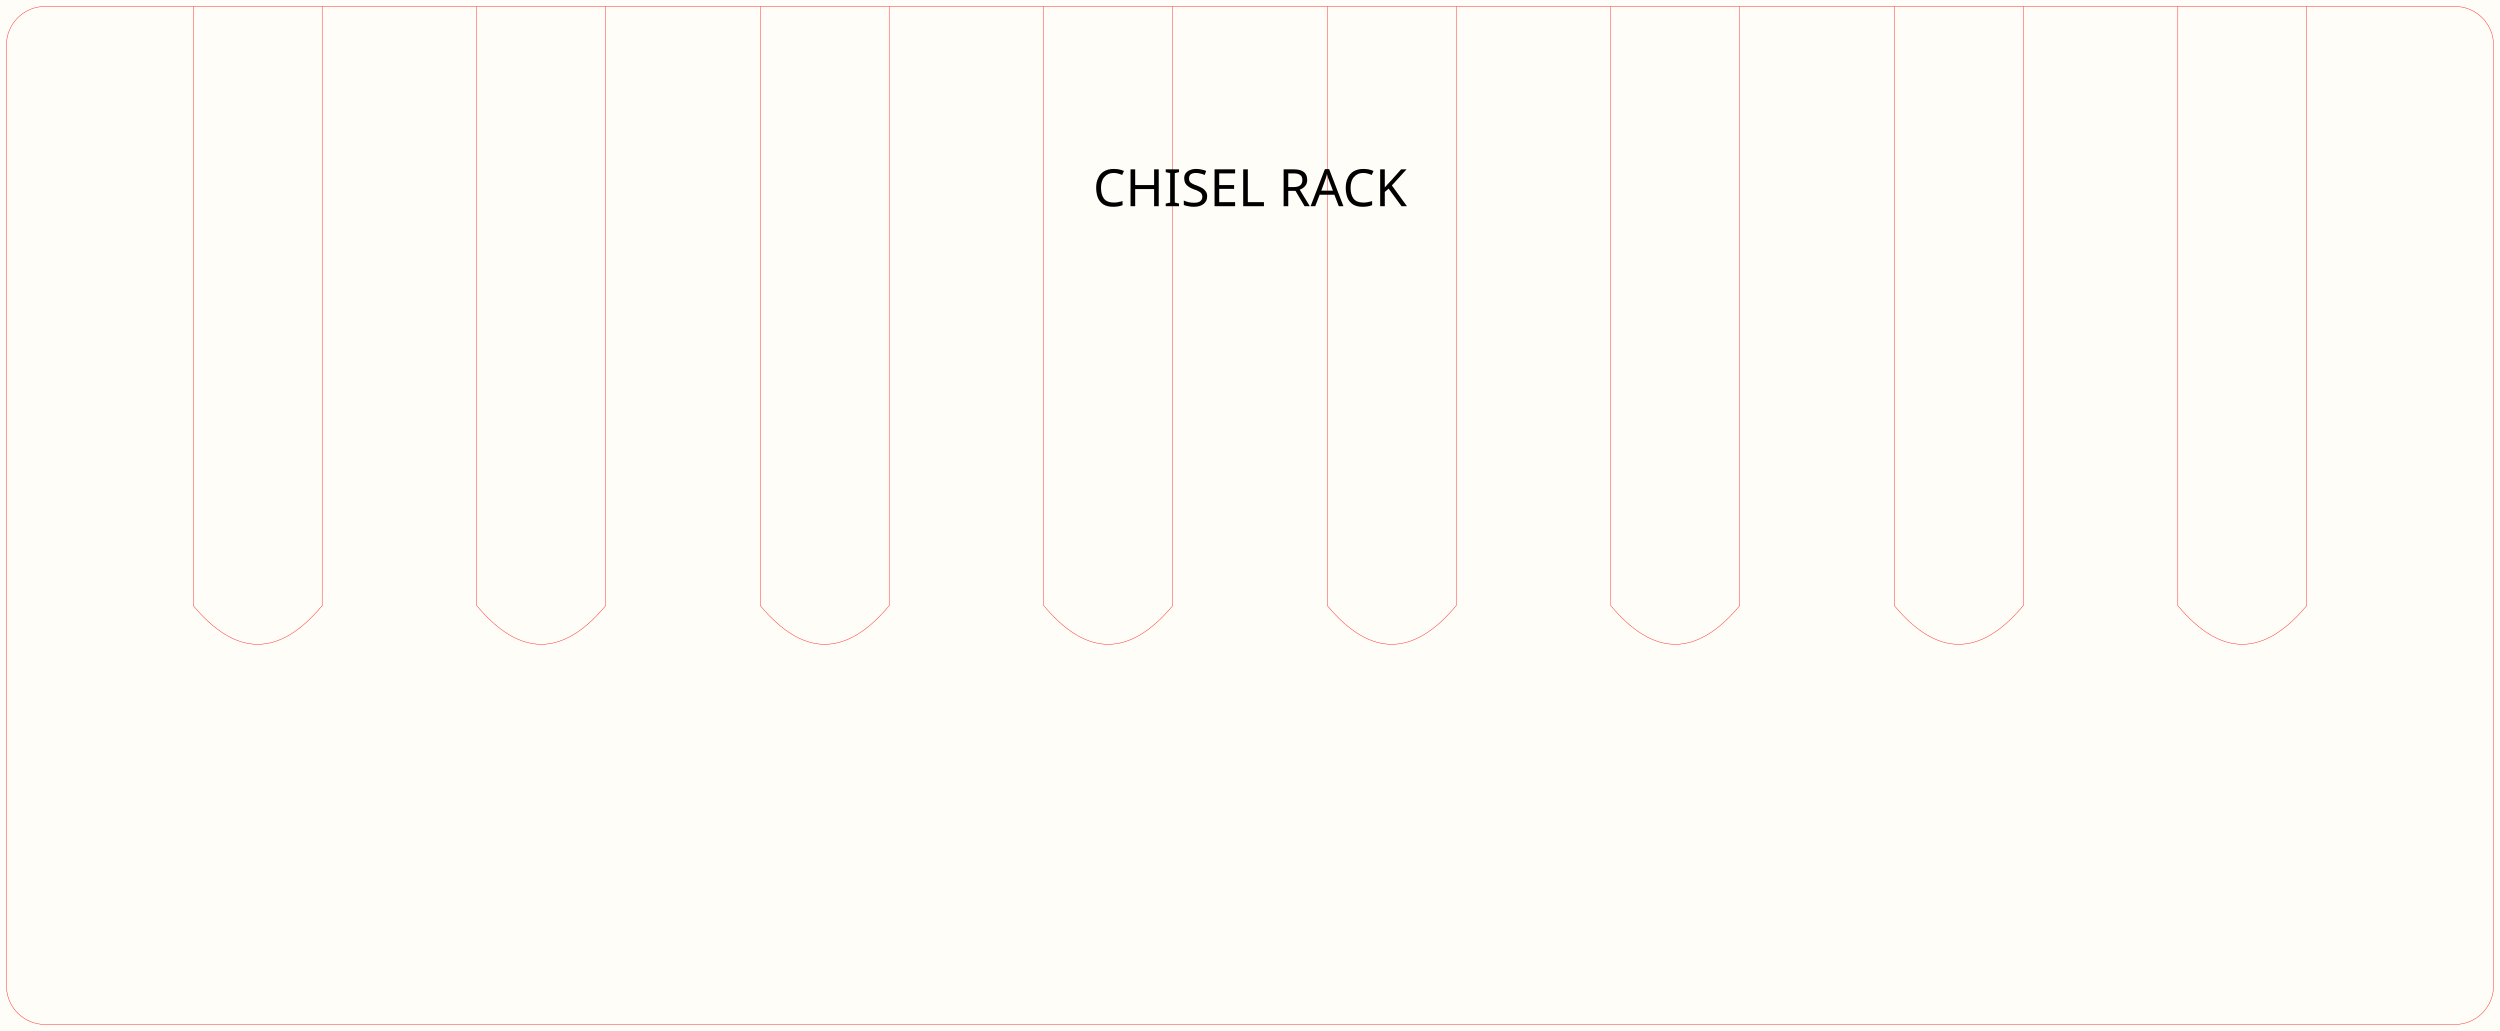
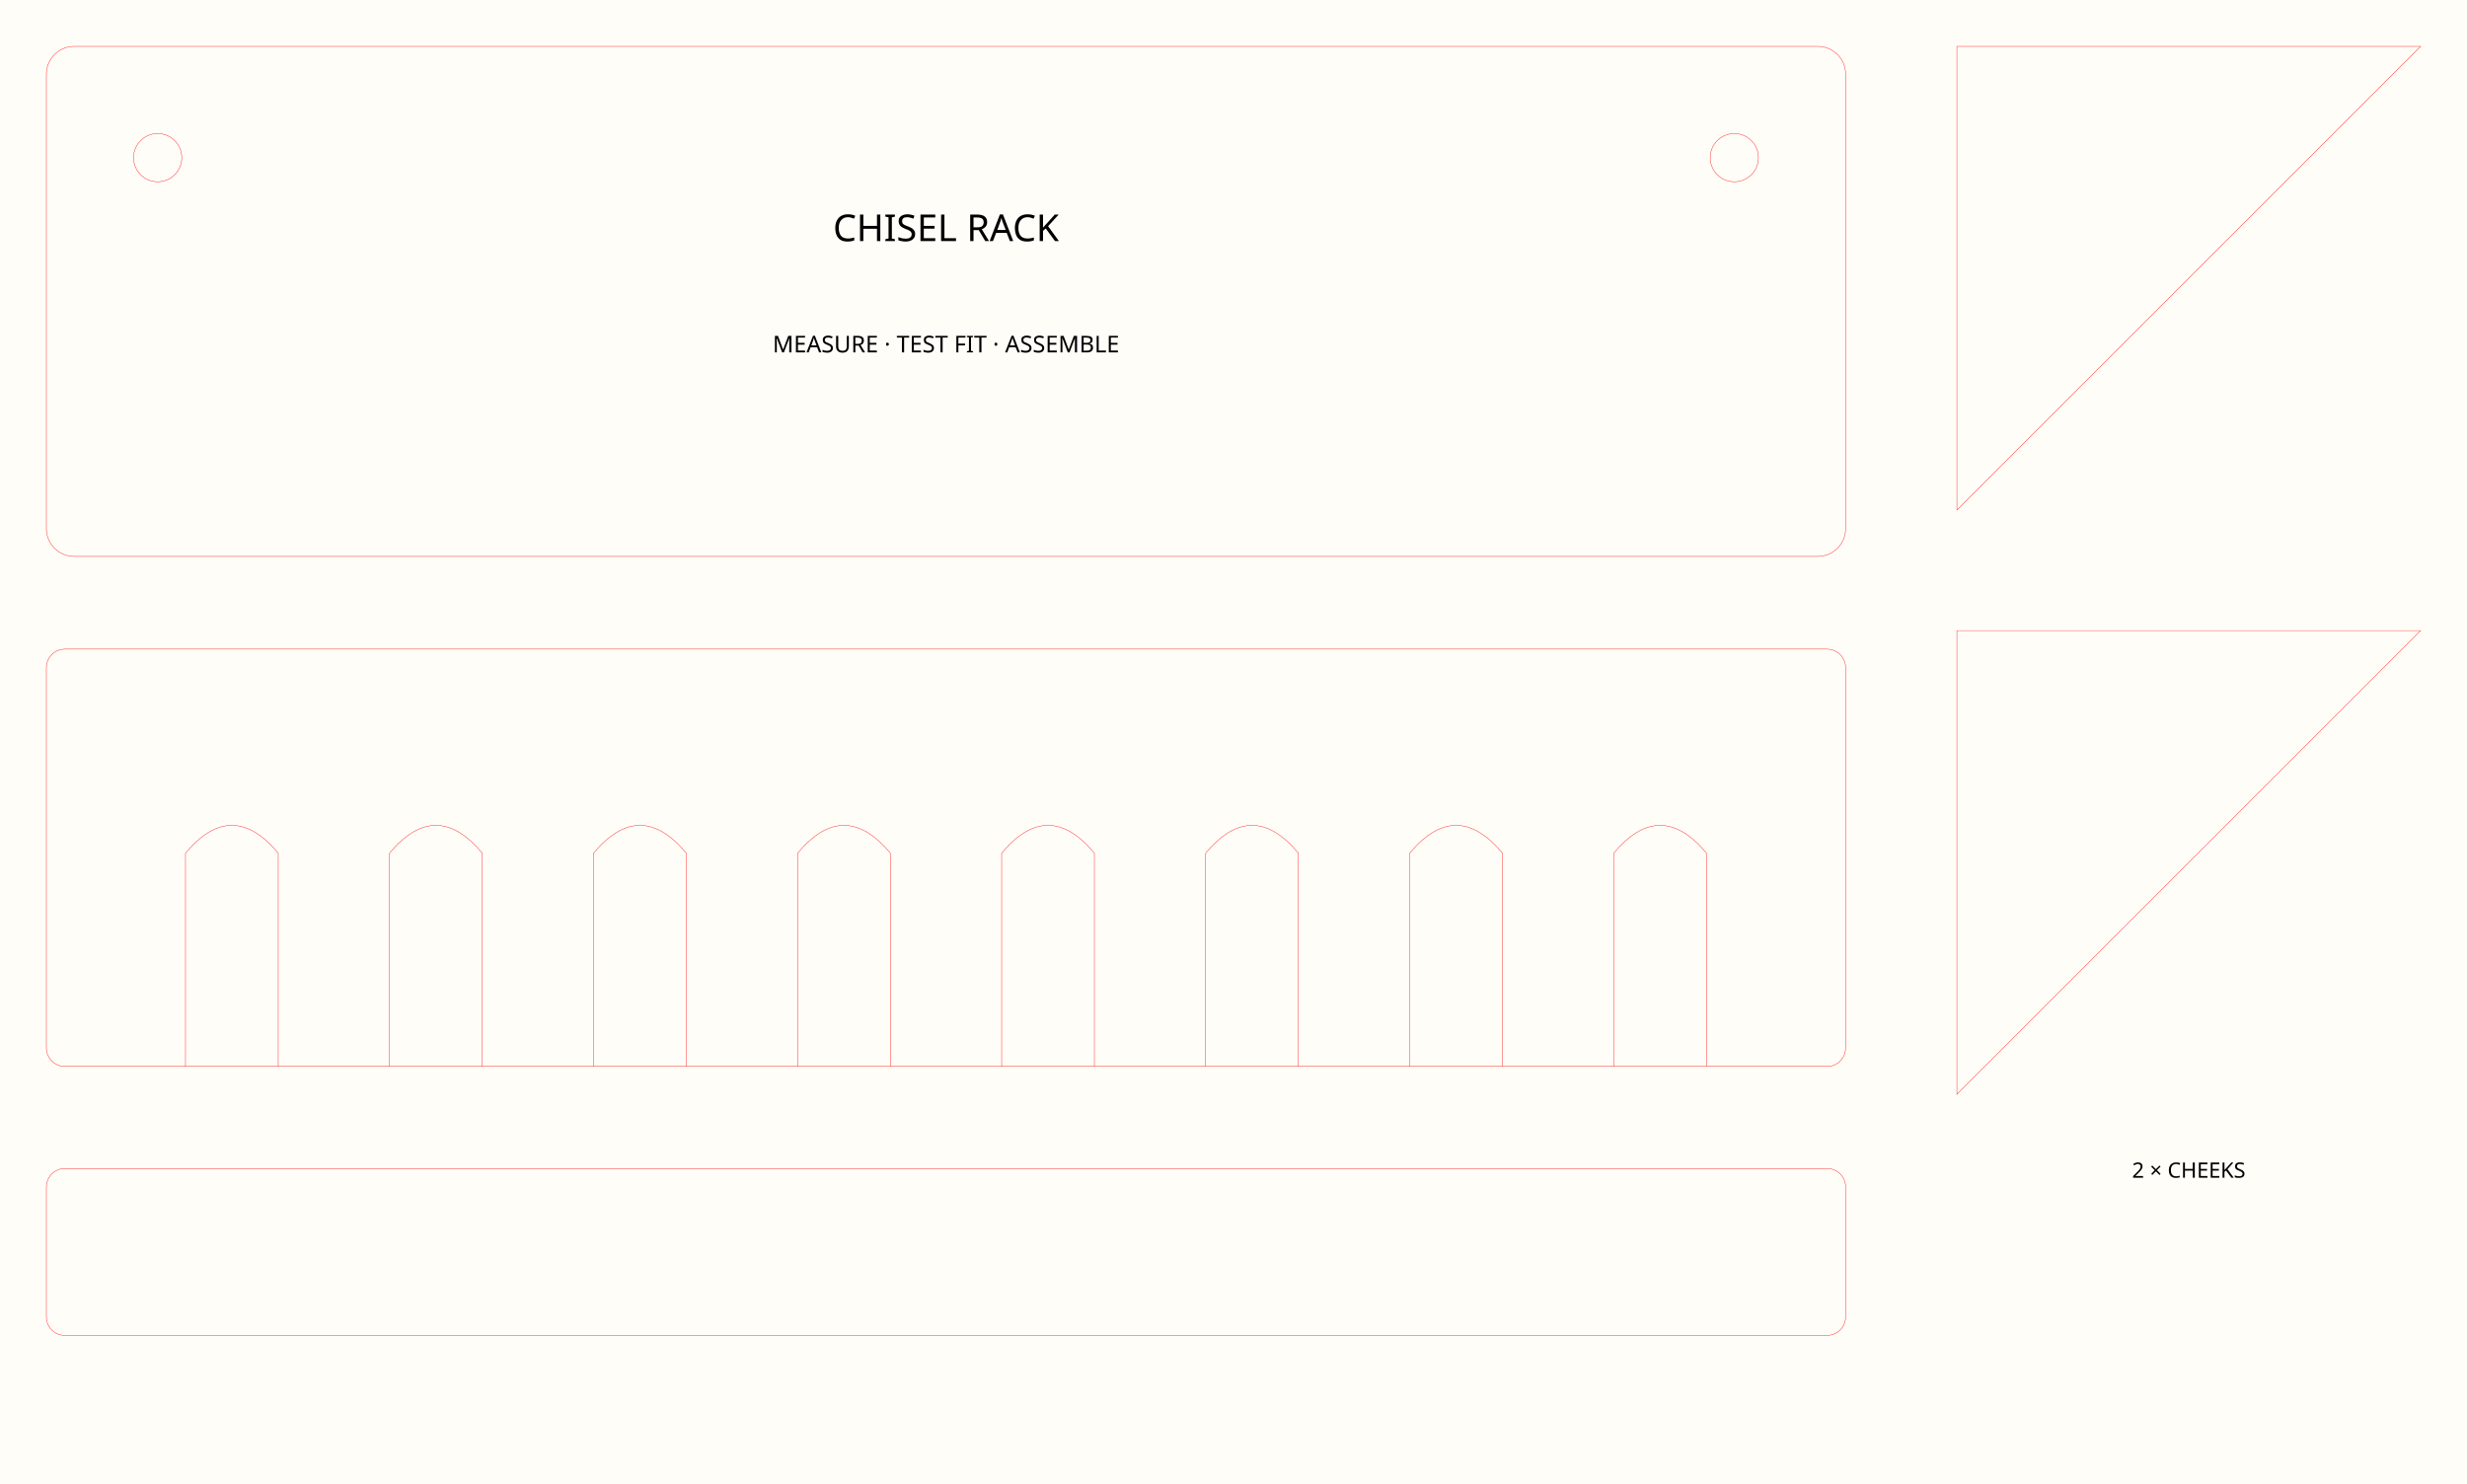
- <svg xmlns="http://www.w3.org/2000/svg" width="640" height="263.918" viewBox="0 0 194 80">
-   <rect x="0" y="0" width="194" height="80" fill="#fffdf8" />
+ <svg xmlns="http://www.w3.org/2000/svg" width="640" height="384.962" viewBox="0 0 266 160">
+   <rect x="0" y="0" width="266" height="160" fill="#fffdf8" />
  <g id="cut" aria-label="CUT">
-     <rect x="0.5" y="0.5" width="193" height="79" rx="3" ry="3" fill="none" stroke="#ff0000" stroke-width="0.1" vector-effect="non-scaling-stroke" data-operation="CUT" data-closed="true" />
-     <path d="M 15 0.5 V 47 Q 20 53 25 47 V 0.5" fill="none" stroke="#ff0000" stroke-width="0.1" vector-effect="non-scaling-stroke" data-operation="CUT" data-closed="false" />
-     <path d="M 37 0.5 V 47 Q 42 53 47 47 V 0.5" fill="none" stroke="#ff0000" stroke-width="0.1" vector-effect="non-scaling-stroke" data-operation="CUT" data-closed="false" />
-     <path d="M 59 0.5 V 47 Q 64 53 69 47 V 0.5" fill="none" stroke="#ff0000" stroke-width="0.1" vector-effect="non-scaling-stroke" data-operation="CUT" data-closed="false" />
-     <path d="M 81 0.5 V 47 Q 86 53 91 47 V 0.5" fill="none" stroke="#ff0000" stroke-width="0.1" vector-effect="non-scaling-stroke" data-operation="CUT" data-closed="false" />
-     <path d="M 103 0.5 V 47 Q 108 53 113 47 V 0.5" fill="none" stroke="#ff0000" stroke-width="0.1" vector-effect="non-scaling-stroke" data-operation="CUT" data-closed="false" />
-     <path d="M 125 0.5 V 47 Q 130 53 135 47 V 0.5" fill="none" stroke="#ff0000" stroke-width="0.1" vector-effect="non-scaling-stroke" data-operation="CUT" data-closed="false" />
-     <path d="M 147 0.5 V 47 Q 152 53 157 47 V 0.5" fill="none" stroke="#ff0000" stroke-width="0.1" vector-effect="non-scaling-stroke" data-operation="CUT" data-closed="false" />
-     <path d="M 169 0.5 V 47 Q 174 53 179 47 V 0.5" fill="none" stroke="#ff0000" stroke-width="0.1" vector-effect="non-scaling-stroke" data-operation="CUT" data-closed="false" />
+     <rect x="5" y="5" width="194" height="55" rx="3" ry="3" fill="none" stroke="#ff0000" stroke-width="0.1" vector-effect="non-scaling-stroke" data-operation="CUT" data-closed="true" />
+     <circle cx="17" cy="17" r="2.6" fill="none" stroke="#ff0000" stroke-width="0.1" vector-effect="non-scaling-stroke" data-operation="CUT" data-closed="true" />
+     <circle cx="187" cy="17" r="2.6" fill="none" stroke="#ff0000" stroke-width="0.1" vector-effect="non-scaling-stroke" data-operation="CUT" data-closed="true" />
+     <rect x="5" y="70" width="194" height="45" rx="2" ry="2" fill="none" stroke="#ff0000" stroke-width="0.1" vector-effect="non-scaling-stroke" data-operation="CUT" data-closed="true" />
+     <rect x="5" y="126" width="194" height="18" rx="2" ry="2" fill="none" stroke="#ff0000" stroke-width="0.1" vector-effect="non-scaling-stroke" data-operation="CUT" data-closed="true" />
+     <polygon points="211,5 261,5 211,55" fill="none" stroke="#ff0000" stroke-width="0.1" vector-effect="non-scaling-stroke" data-operation="CUT" data-closed="true" />
+     <polygon points="211,68 261,68 211,118" fill="none" stroke="#ff0000" stroke-width="0.1" vector-effect="non-scaling-stroke" data-operation="CUT" data-closed="true" />
+     <path d="M 20 115 V 92 Q 25 86 30 92 V 115" fill="none" stroke="#ff0000" stroke-width="0.1" vector-effect="non-scaling-stroke" data-operation="CUT" data-closed="false" />
+     <path d="M 42 115 V 92 Q 47 86 52 92 V 115" fill="none" stroke="#ff0000" stroke-width="0.1" vector-effect="non-scaling-stroke" data-operation="CUT" data-closed="false" />
+     <path d="M 64 115 V 92 Q 69 86 74 92 V 115" fill="none" stroke="#ff0000" stroke-width="0.1" vector-effect="non-scaling-stroke" data-operation="CUT" data-closed="false" />
+     <path d="M 86 115 V 92 Q 91 86 96 92 V 115" fill="none" stroke="#ff0000" stroke-width="0.1" vector-effect="non-scaling-stroke" data-operation="CUT" data-closed="false" />
+     <path d="M 108 115 V 92 Q 113 86 118 92 V 115" fill="none" stroke="#ff0000" stroke-width="0.1" vector-effect="non-scaling-stroke" data-operation="CUT" data-closed="false" />
+     <path d="M 130 115 V 92 Q 135 86 140 92 V 115" fill="none" stroke="#ff0000" stroke-width="0.1" vector-effect="non-scaling-stroke" data-operation="CUT" data-closed="false" />
+     <path d="M 152 115 V 92 Q 157 86 162 92 V 115" fill="none" stroke="#ff0000" stroke-width="0.1" vector-effect="non-scaling-stroke" data-operation="CUT" data-closed="false" />
+     <path d="M 174 115 V 92 Q 179 86 184 92 V 115" fill="none" stroke="#ff0000" stroke-width="0.1" vector-effect="non-scaling-stroke" data-operation="CUT" data-closed="false" />
  </g>
  <g id="engrave" aria-label="ENGRAVE">
-     <text x="97" y="16" font-family="sans-serif" font-size="4" text-anchor="middle" fill="#000000" stroke="none" data-operation="ENGRAVE">CHISEL RACK</text>
+     <text x="102" y="26" font-family="sans-serif" font-size="4" text-anchor="middle" fill="#000000" stroke="none" data-operation="ENGRAVE">CHISEL RACK</text>
+     <text x="102" y="38" font-family="sans-serif" font-size="2.5" text-anchor="middle" fill="#000000" stroke="none" data-operation="ENGRAVE">MEASURE · TEST FIT · ASSEMBLE</text>
+     <text x="236" y="127" font-family="sans-serif" font-size="2.3" text-anchor="middle" fill="#000000" stroke="none" data-operation="ENGRAVE">2 × CHEEKS</text>
  </g>
</svg>
